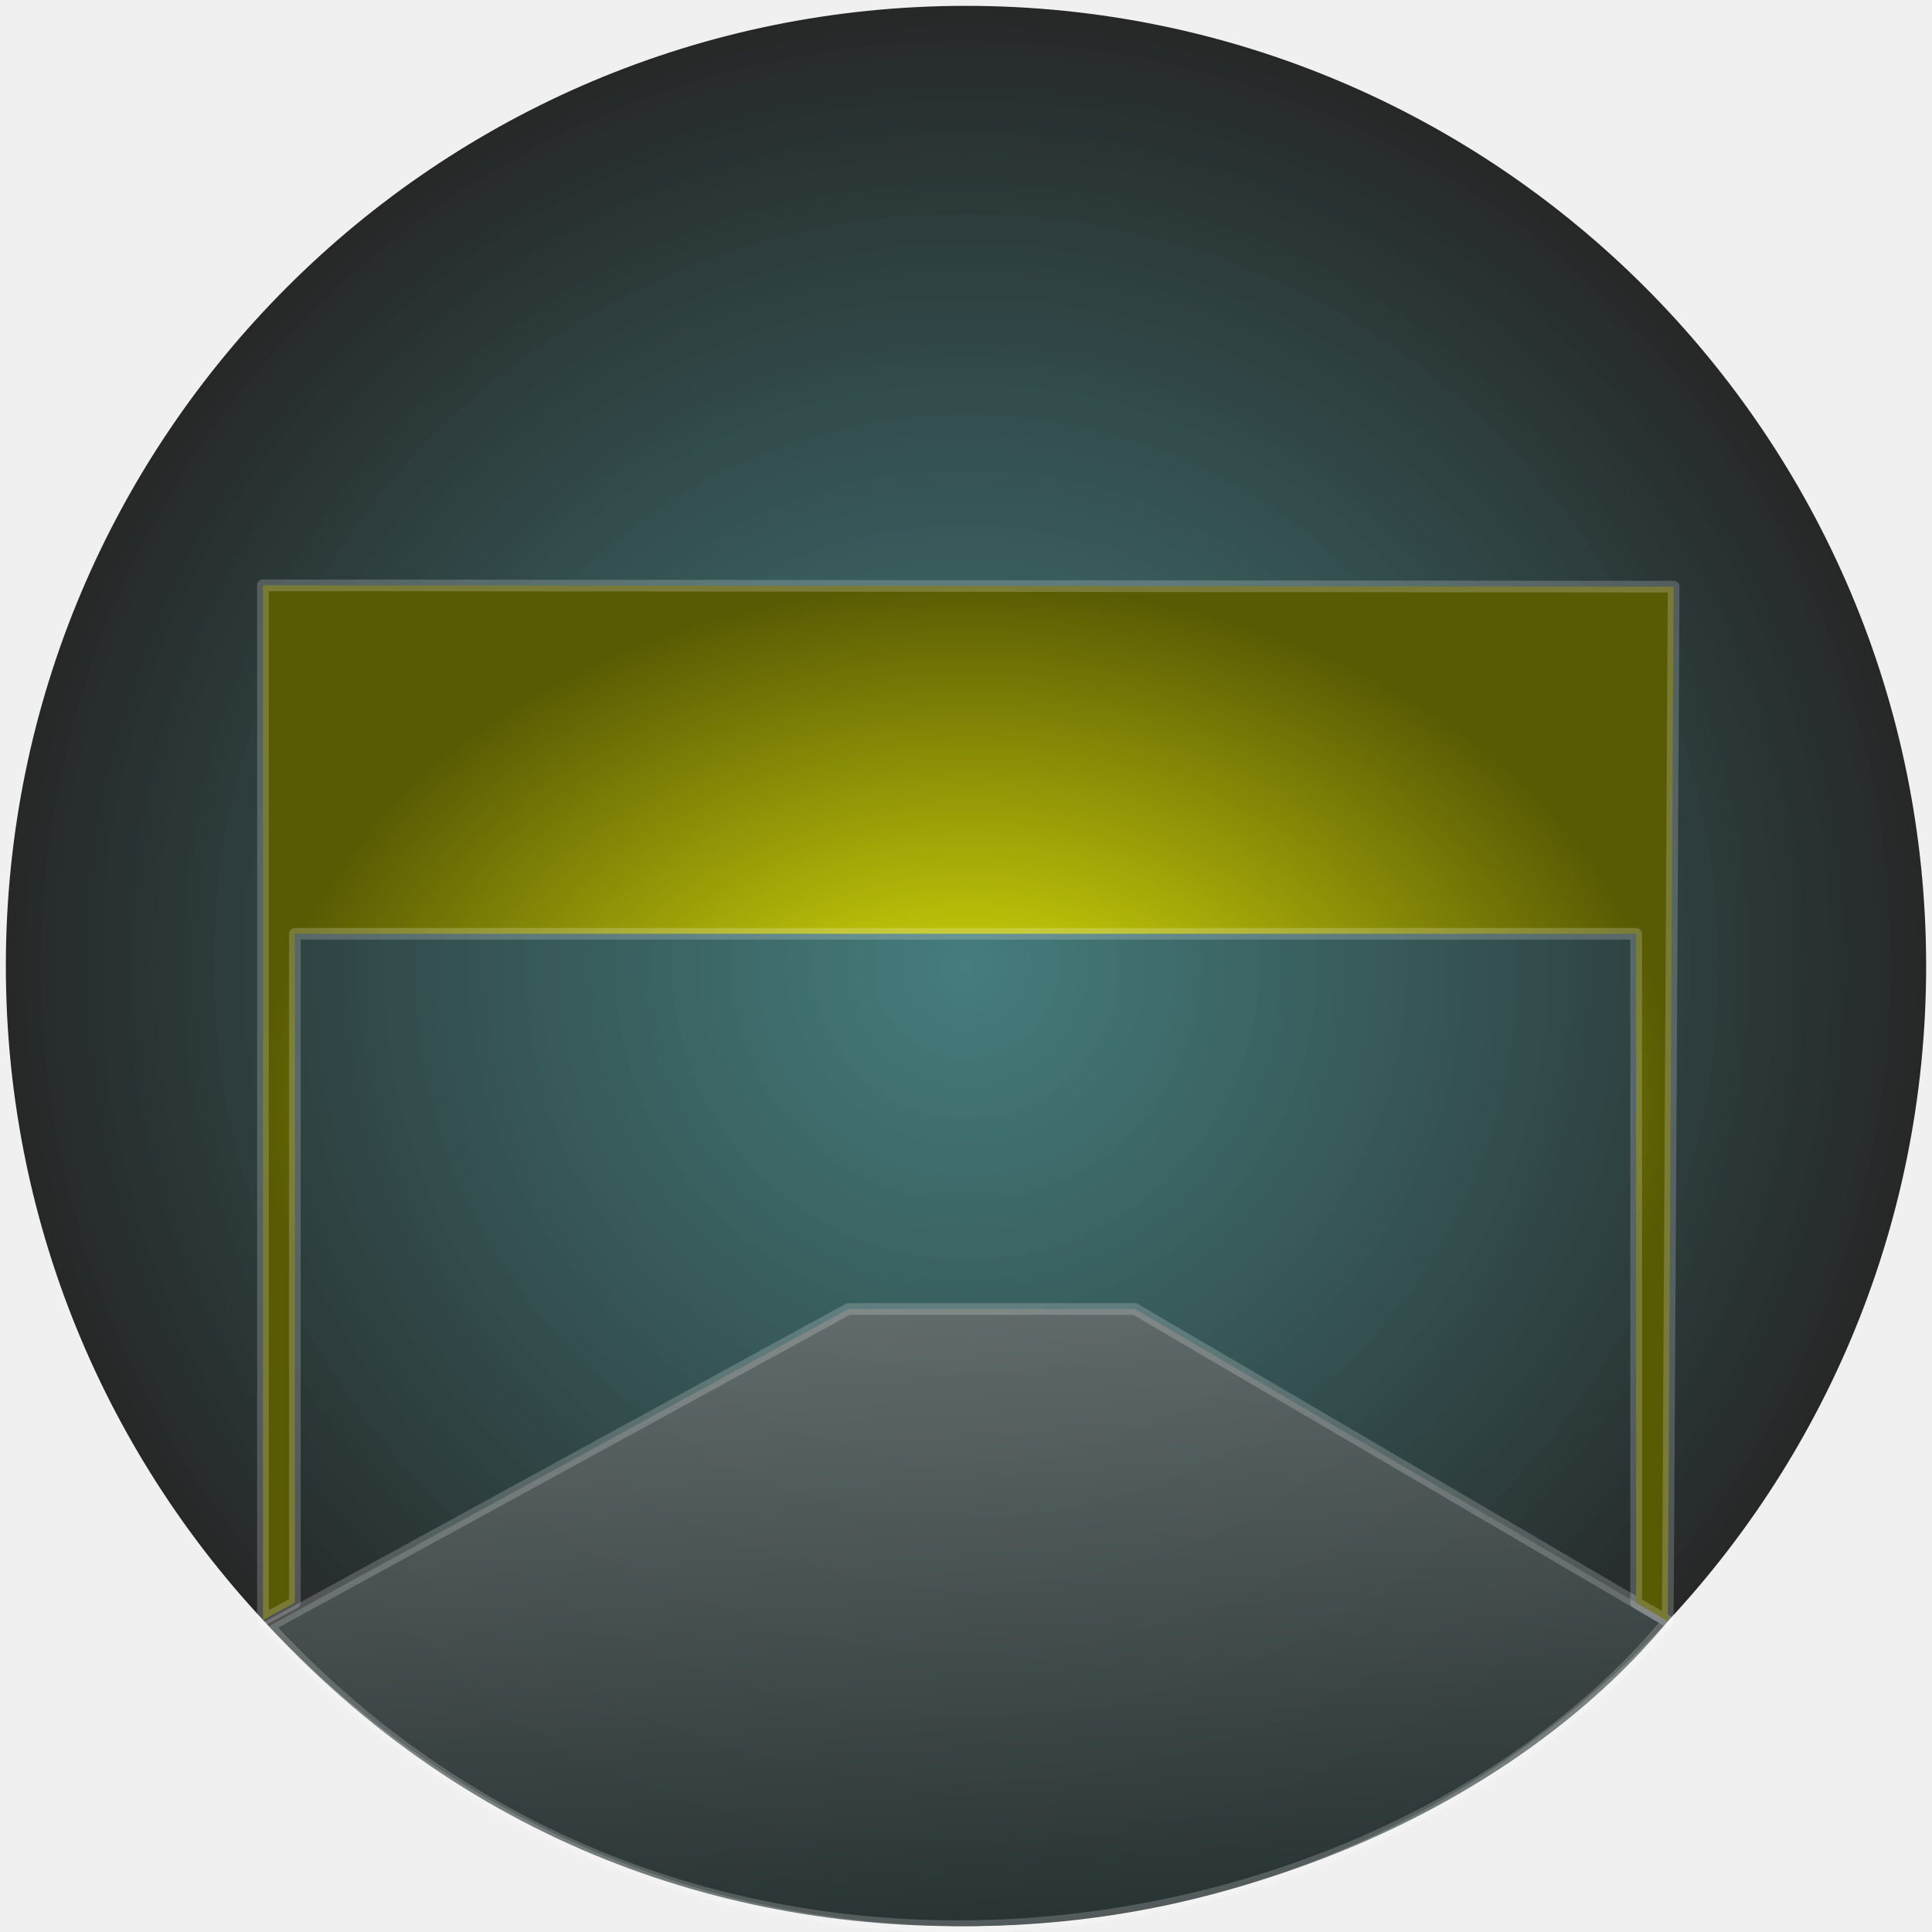
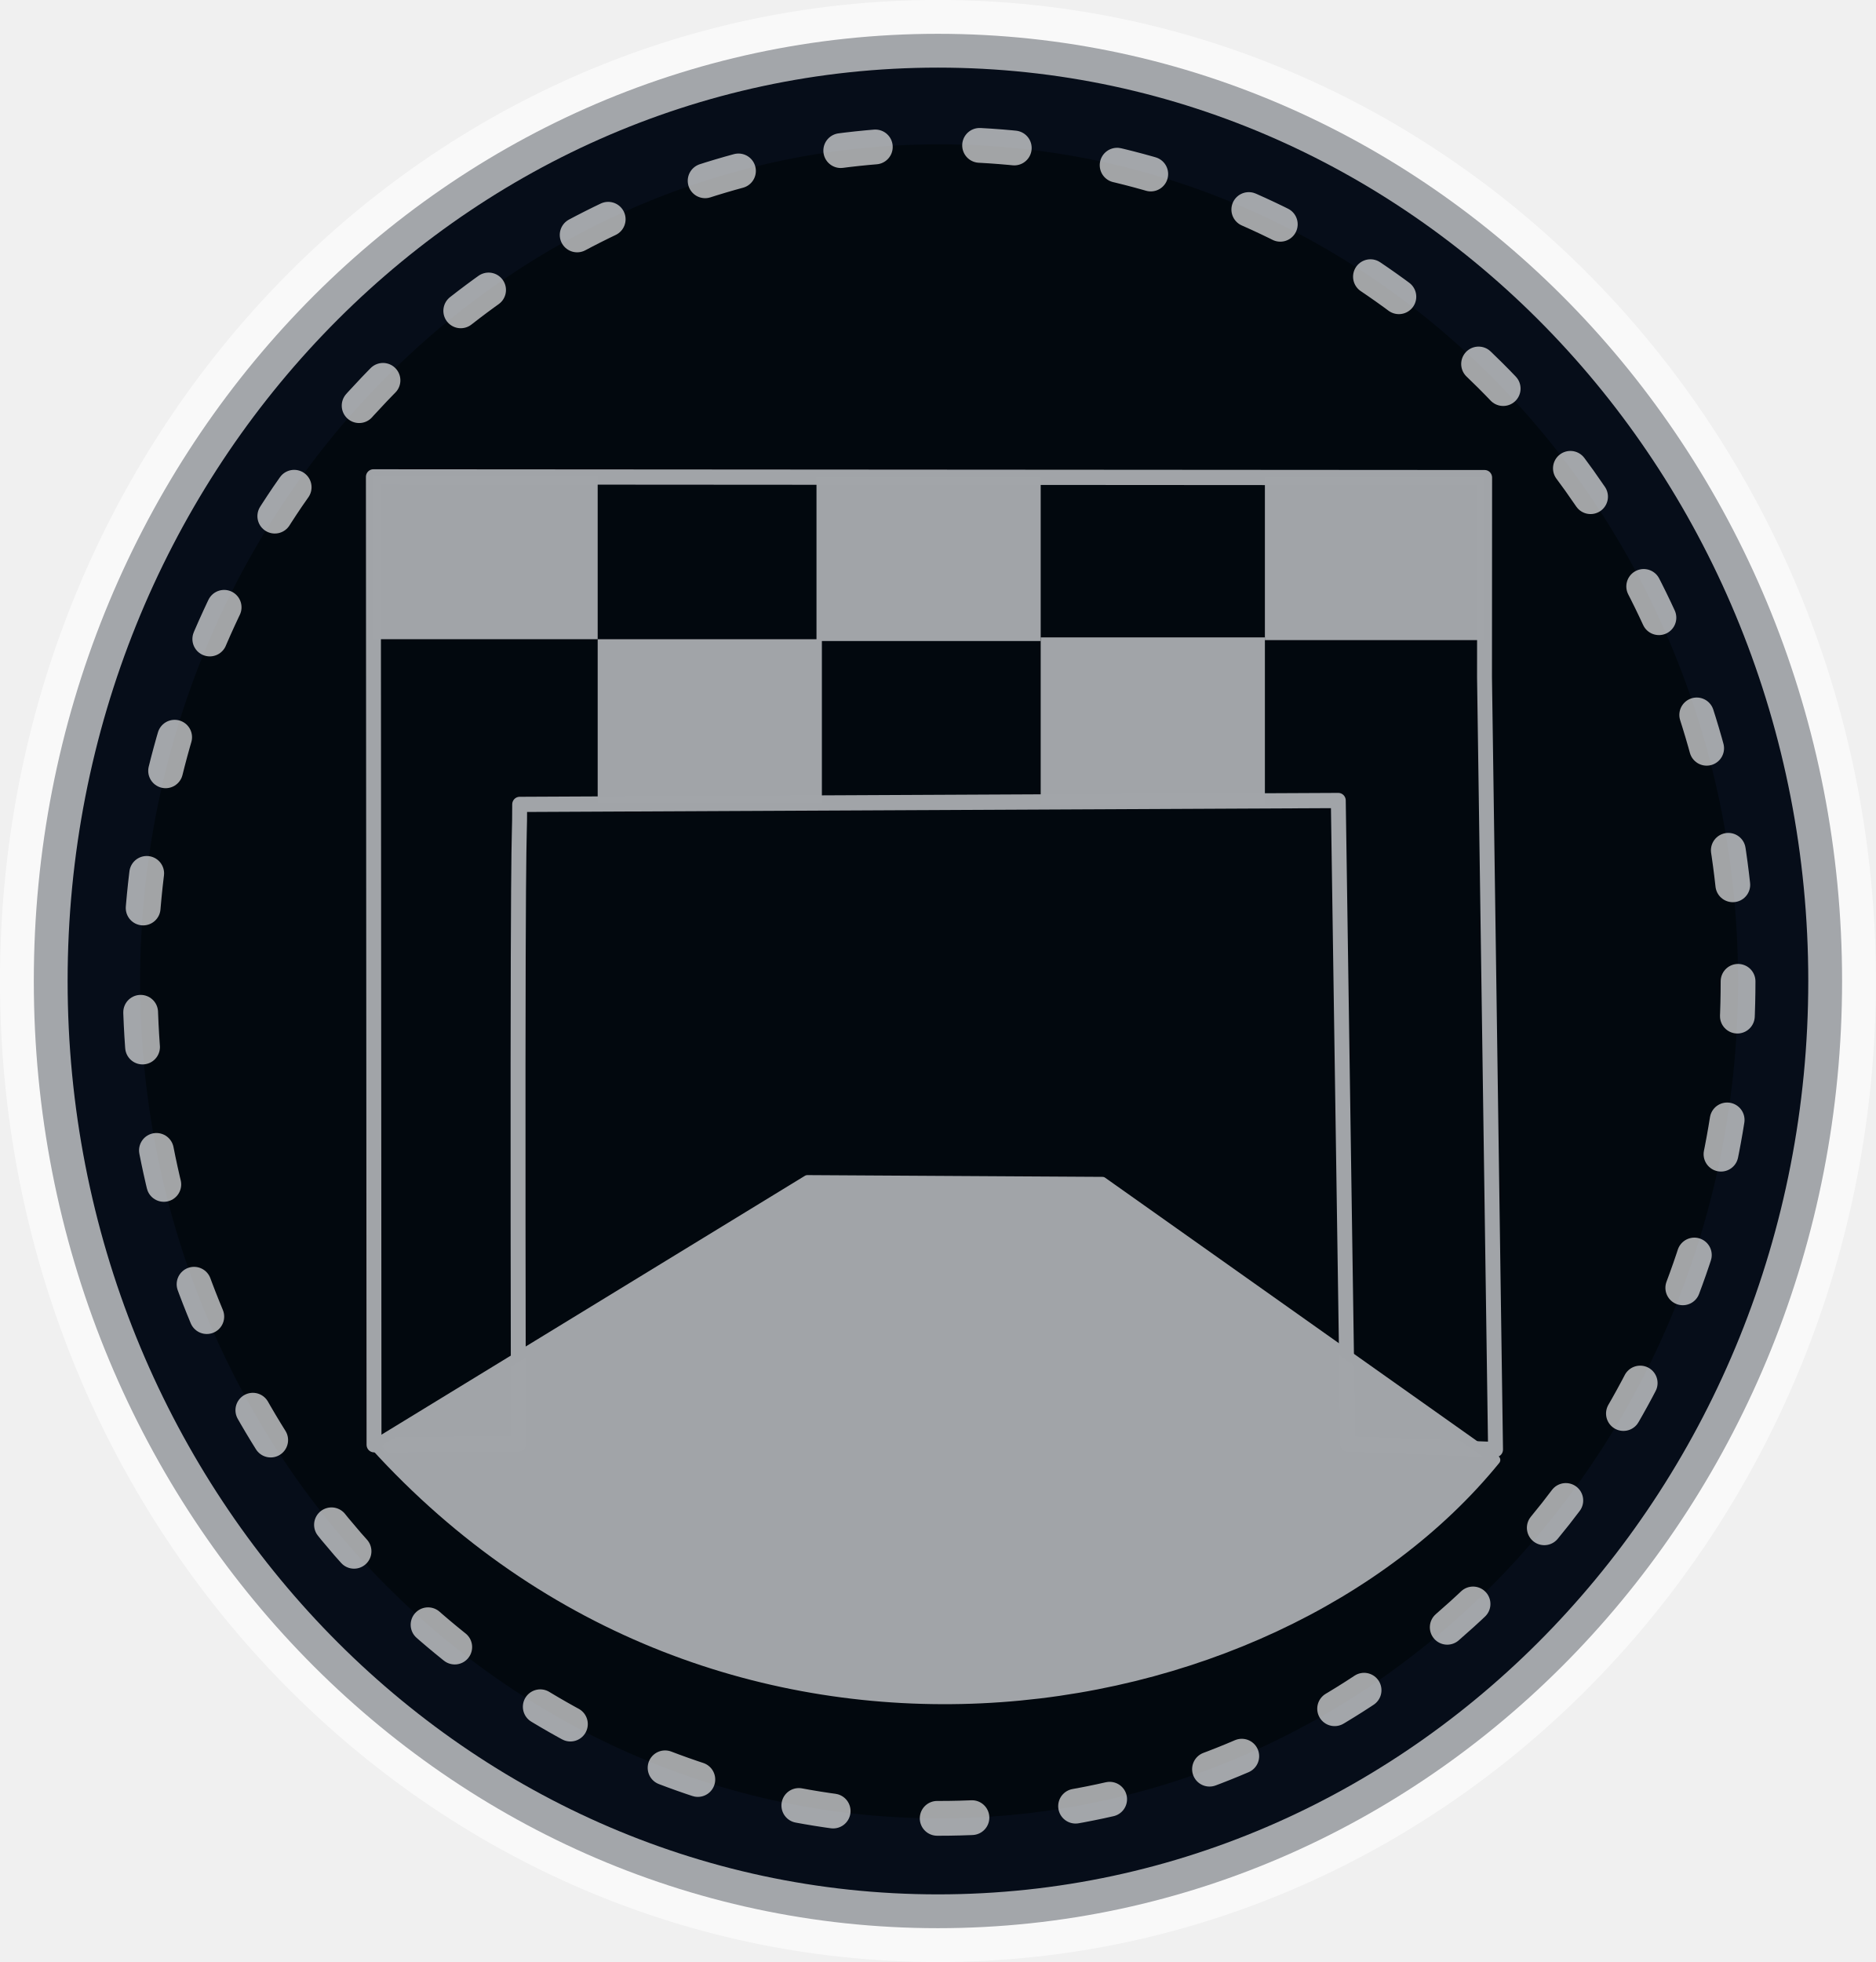
- <svg xmlns="http://www.w3.org/2000/svg" xmlns:xlink="http://www.w3.org/1999/xlink" width="138.324mm" height="138.324mm" viewBox="0 0 138.324 138.324" version="1.1" id="svg1">
-   <defs id="defs1">
-     <linearGradient id="linearGradient12">
-       <stop style="stop-color:#919191;stop-opacity:0.992;" offset="0" id="stop13" />
-       <stop style="stop-color:#001111;stop-opacity:1;" offset="1" id="stop14" />
-     </linearGradient>
-     <linearGradient id="linearGradient10">
-       <stop style="stop-color:#ecf20b;stop-opacity:1;" offset="0" id="stop11" />
-       <stop style="stop-color:#585a04;stop-opacity:1;" offset="1" id="stop12" />
-     </linearGradient>
-     <linearGradient id="linearGradient5">
-       <stop style="stop-color:#004d4d;stop-opacity:0.843;" offset="0" id="stop6" />
-       <stop style="stop-color:#000101;stop-opacity:1;" offset="1" id="stop7" />
-     </linearGradient>
-     <linearGradient id="linearGradient4">
-       <stop style="stop-color:#c9dc31;stop-opacity:0.196;" offset="0" id="stop4" />
-       <stop style="stop-color:#ffffff;stop-opacity:0;" offset="1" id="stop5" />
-     </linearGradient>
-     <radialGradient xlink:href="#linearGradient4" id="radialGradient5" cx="105" cy="148.5" fx="105" fy="148.5" r="69.162" gradientUnits="userSpaceOnUse" />
-     <radialGradient xlink:href="#linearGradient5" id="radialGradient7" cx="105" cy="148.5" fx="105" fy="148.5" r="69.162" gradientUnits="userSpaceOnUse" />
-     <radialGradient xlink:href="#linearGradient10" id="radialGradient12" cx="105.165" cy="158.33" fx="105.165" fy="158.33" r="50.919" gradientTransform="matrix(1,0,0,0.7365391,0,41.71381)" gradientUnits="userSpaceOnUse" />
-     <linearGradient xlink:href="#linearGradient12" id="linearGradient14" x1="101.643" y1="144.774" x2="108.688" y2="245.528" gradientUnits="userSpaceOnUse" />
-   </defs>
-   <g id="layer1" transform="translate(-35.83814,-79.33814)">
-     <circle style="fill:url(#radialGradient7);fill-opacity:0.843;stroke:url(#radialGradient5);stroke-width:0.838;stroke-linecap:round;stroke-linejoin:round" id="path1" cx="105" cy="148.5" r="68.743" />
-     <path id="path3" style="fill:url(#linearGradient14);fill-opacity:0.843;stroke:#ffffff;stroke-width:0.838;stroke-linecap:round;stroke-linejoin:round;stroke-opacity:0.196" d="M 155.246,195.414 117.088,173.057 H 96.578 l -41.494,22.709 c 30.899,33.353 80.249,23.605 100.162,-0.351 z" />
-     <path style="fill:url(#radialGradient12);stroke:#ffffff;stroke-width:0.838;stroke-linecap:round;stroke-linejoin:round;stroke-opacity:0.196" d="m 155.245,195.415 0.42,-74.071 -100.999,-0.099 v 74.074 l 2.283,-1.232 v -47.895 h 96.033 v 47.895 z" id="path4" />
+ <svg xmlns="http://www.w3.org/2000/svg" width="167.234mm" height="174.87mm" viewBox="0 0 167.234 174.87" version="1.1" id="svg1">
+   <defs id="defs1" />
+   <g id="g21-1" transform="matrix(2.00937,0,0,2.00937,-335.788,-197.9622)" style="stroke:#ffffff;stroke-opacity:0.63">
+     <ellipse style="fill:#010814;fill-opacity:0.976;stroke:#ffffff;stroke-width:3;stroke-linecap:round;stroke-linejoin:round;stroke-dasharray:none;stroke-opacity:0.63" id="path19-8-8" cx="208.725" cy="142.033" rx="40.114" ry="42.014" />
+     <ellipse style="fill:#02080e;fill-opacity:1;stroke:#ffffff;stroke-width:1.543;stroke-linecap:round;stroke-linejoin:round;stroke-dasharray:1.543, 4.63;stroke-dashoffset:0;stroke-opacity:0.63" id="path19-9" cx="208.776" cy="142.048" rx="35.448" ry="37.127" />
+   </g>
+   <g id="g22-8" style="fill:none;stroke:#a1a4a8;stroke-width:1.357;stroke-dasharray:none;stroke-opacity:1" transform="matrix(0.9795361,0,0,1,88.89823,12.71654)">
+     <path style="fill:none;fill-opacity:1;stroke:#a1a4a8;stroke-width:1.357;stroke-linecap:round;stroke-linejoin:round;stroke-dasharray:none;stroke-opacity:1" d="m 44.354,47.647 0.012,-17.794 -101.14,-0.066 0.059,86.265 13.139,-0.074 c -0.115,-60.695 0.117,-51.812 0.117,-57 l 74.505,-0.346 0.866,57.345 13.446,0.501 z" id="path20-4" />
+   </g>
+   <path id="path3-6" style="fill:#a2a5a9;stroke:#a1a4a8;stroke-width:0.846;stroke-dasharray:none;stroke-opacity:1;fill-opacity:0.992;stroke-linecap:round;stroke-linejoin:round" d="m 133.328,130.123 -35.046,-24.808 -26.303,-0.157 -38.633,23.612 c 30.899,34.06 80.07,25.818 99.983,1.354 z" />
+   <g id="g20-8-3" transform="matrix(-1.545353,0,0,1.78203,161.8199,-10.54771)" style="fill:#a2a5a9;fill-opacity:0.992;stroke:none;stroke-width:1.357;stroke-dasharray:none;stroke-opacity:0.997">
+     <rect style="fill:#a2a5a9;fill-opacity:0.992;stroke:none;stroke-width:1.275;stroke-linecap:round;stroke-linejoin:round;stroke-dasharray:none;stroke-opacity:0.997" id="rect19-5-4-2-6-3" width="12.671" height="8.143" x="19.072" y="29.791" />
+     <rect style="fill:#a2a5a9;fill-opacity:0.992;stroke:none;stroke-width:1.298;stroke-linecap:round;stroke-linejoin:round;stroke-dasharray:none;stroke-opacity:0.997" id="rect19-8-0-8-9-0-7" width="12.934" height="8.374" x="31.743" y="37.798" />
+     <rect style="fill:#a2a5a9;fill-opacity:0.992;stroke:none;stroke-width:1.304;stroke-linecap:round;stroke-linejoin:round;stroke-dasharray:none;stroke-opacity:0.997" id="rect19-7-2-6-1-2-4" width="12.934" height="8.189" x="44.677" y="29.791" />
+     <rect style="fill:#a2a5a9;fill-opacity:0.992;stroke:none;stroke-width:1.304;stroke-linecap:round;stroke-linejoin:round;stroke-dasharray:none;stroke-opacity:0.997" id="rect19-7-2-6-1-2-4-9" width="12.934" height="8.189" x="57.3" y="37.89" />
+     <rect style="fill:#a2a5a9;fill-opacity:0.992;stroke:none;stroke-width:1.304;stroke-linecap:round;stroke-linejoin:round;stroke-dasharray:none;stroke-opacity:0.997" id="rect19-7-2-6-1-2-4-8" width="12.934" height="8.189" x="70.234" y="29.7" />
  </g>
</svg>
